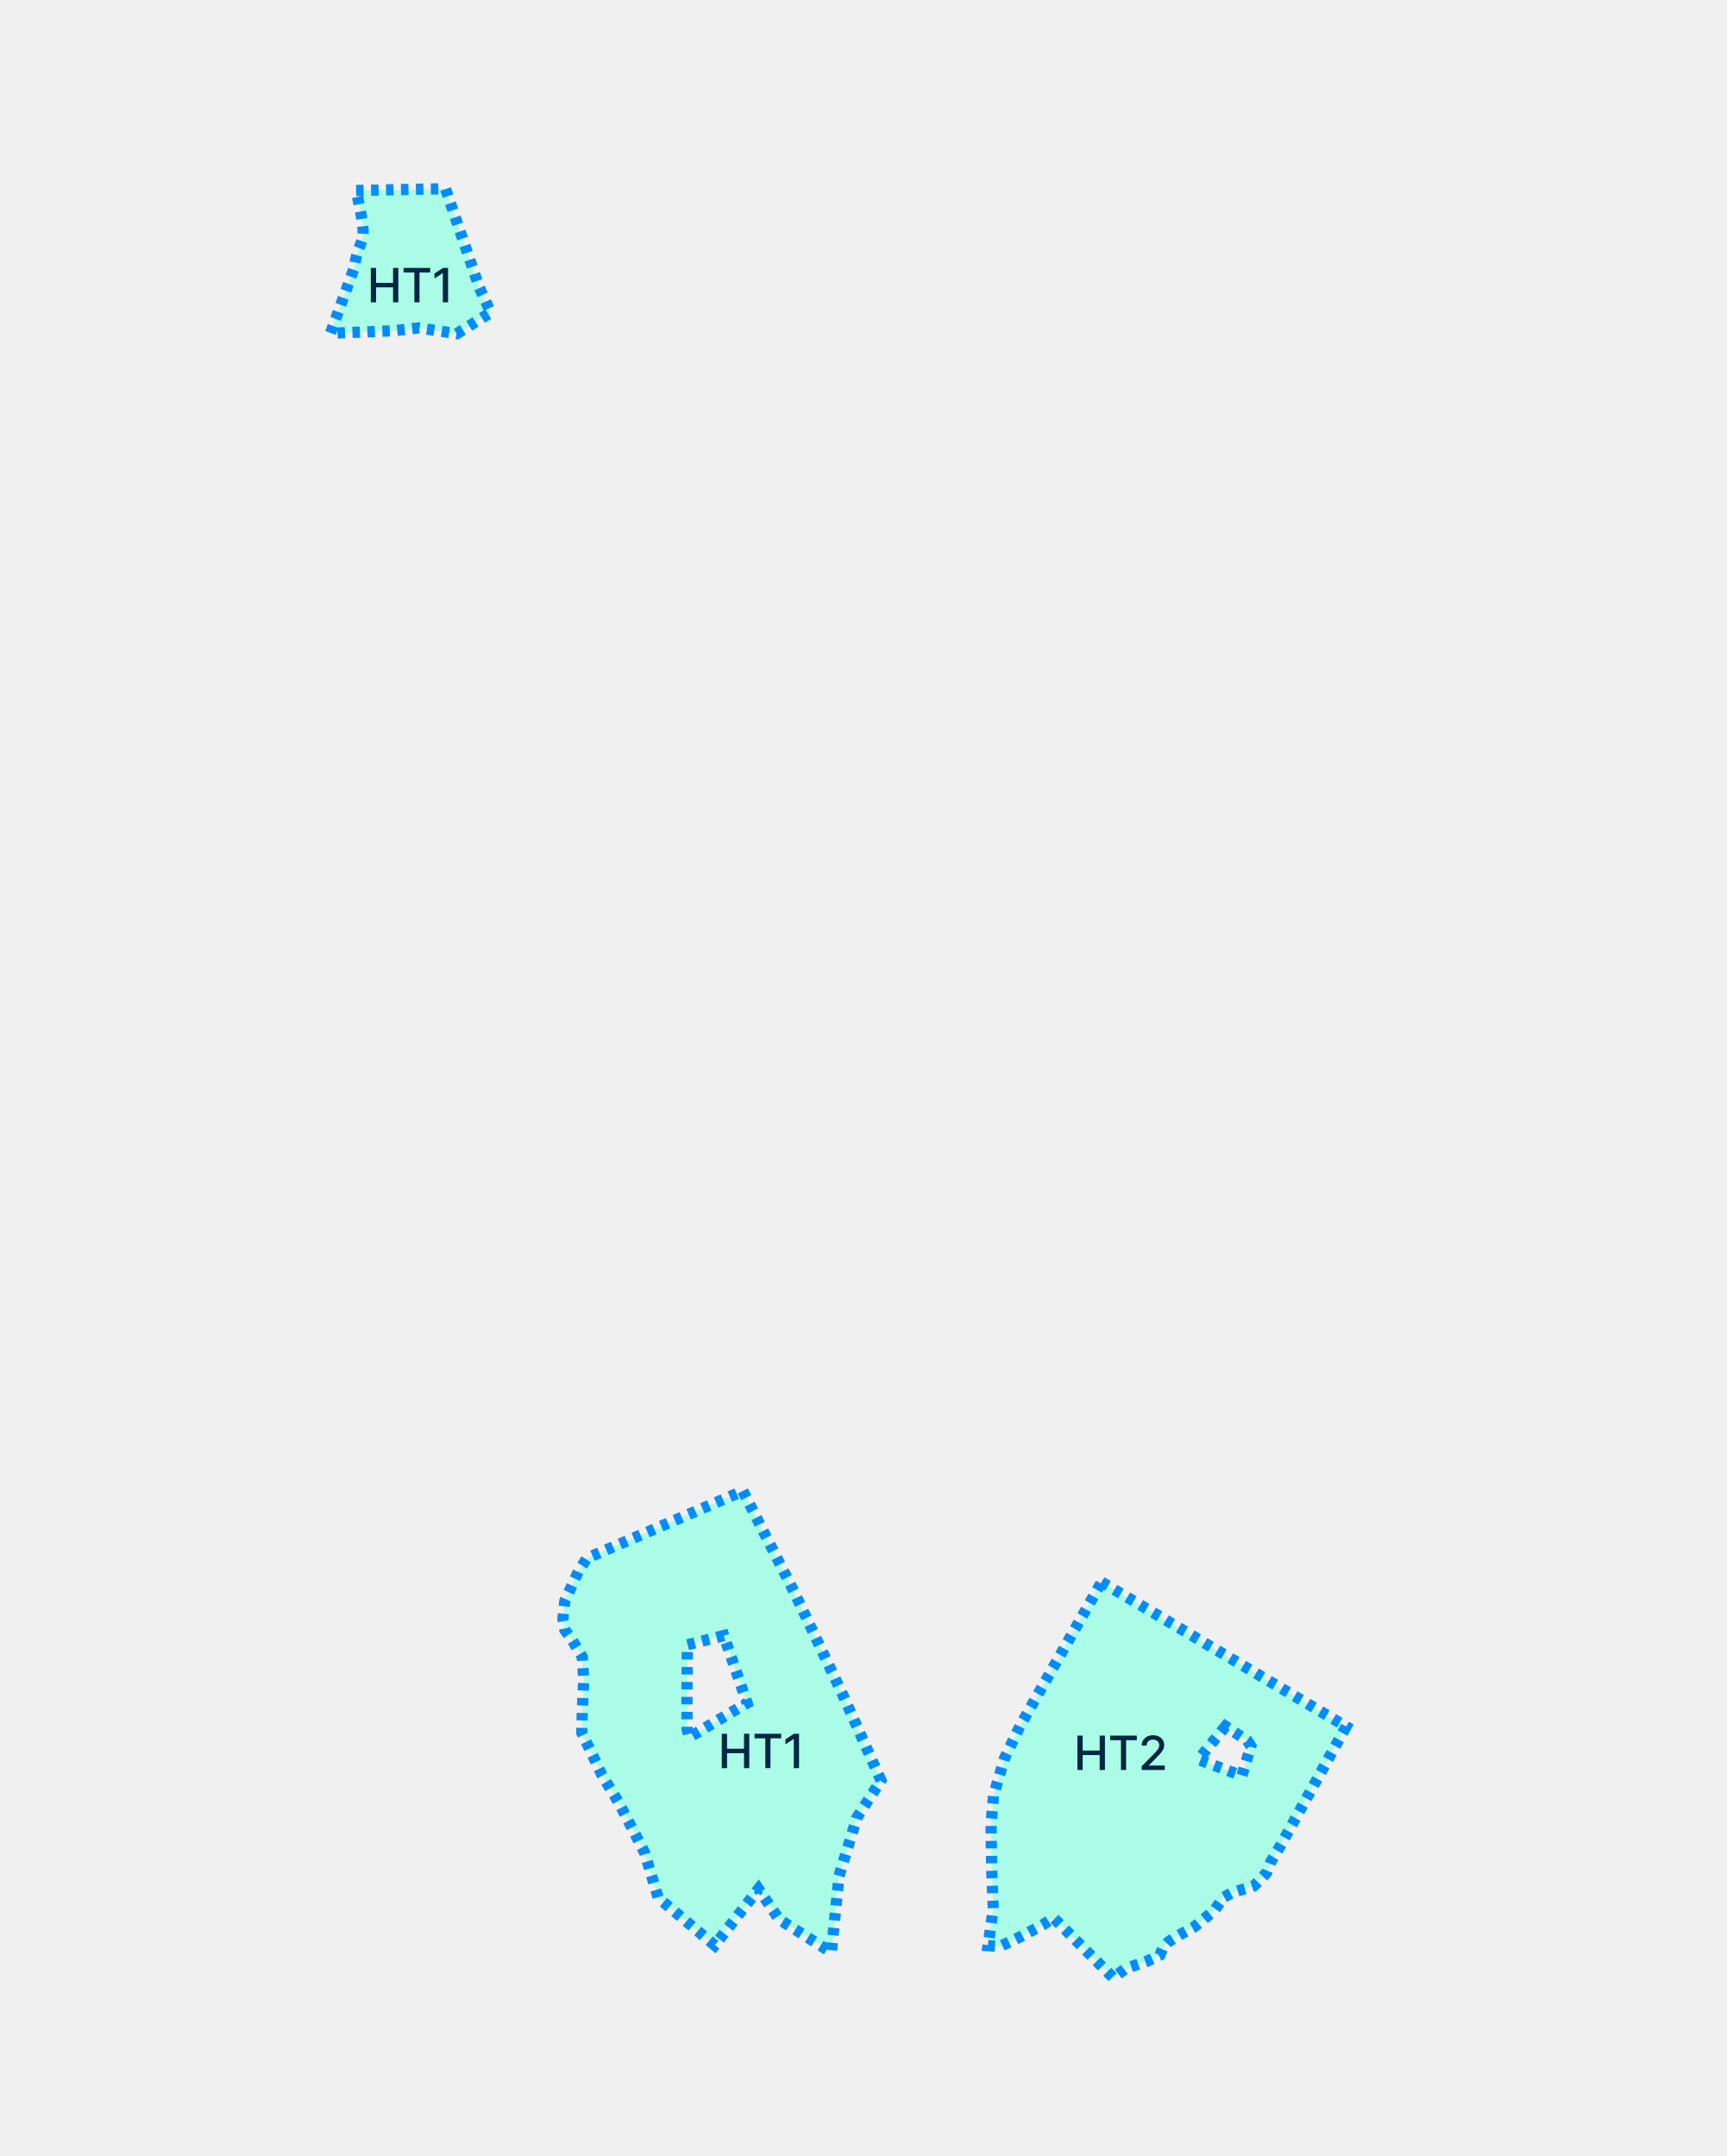
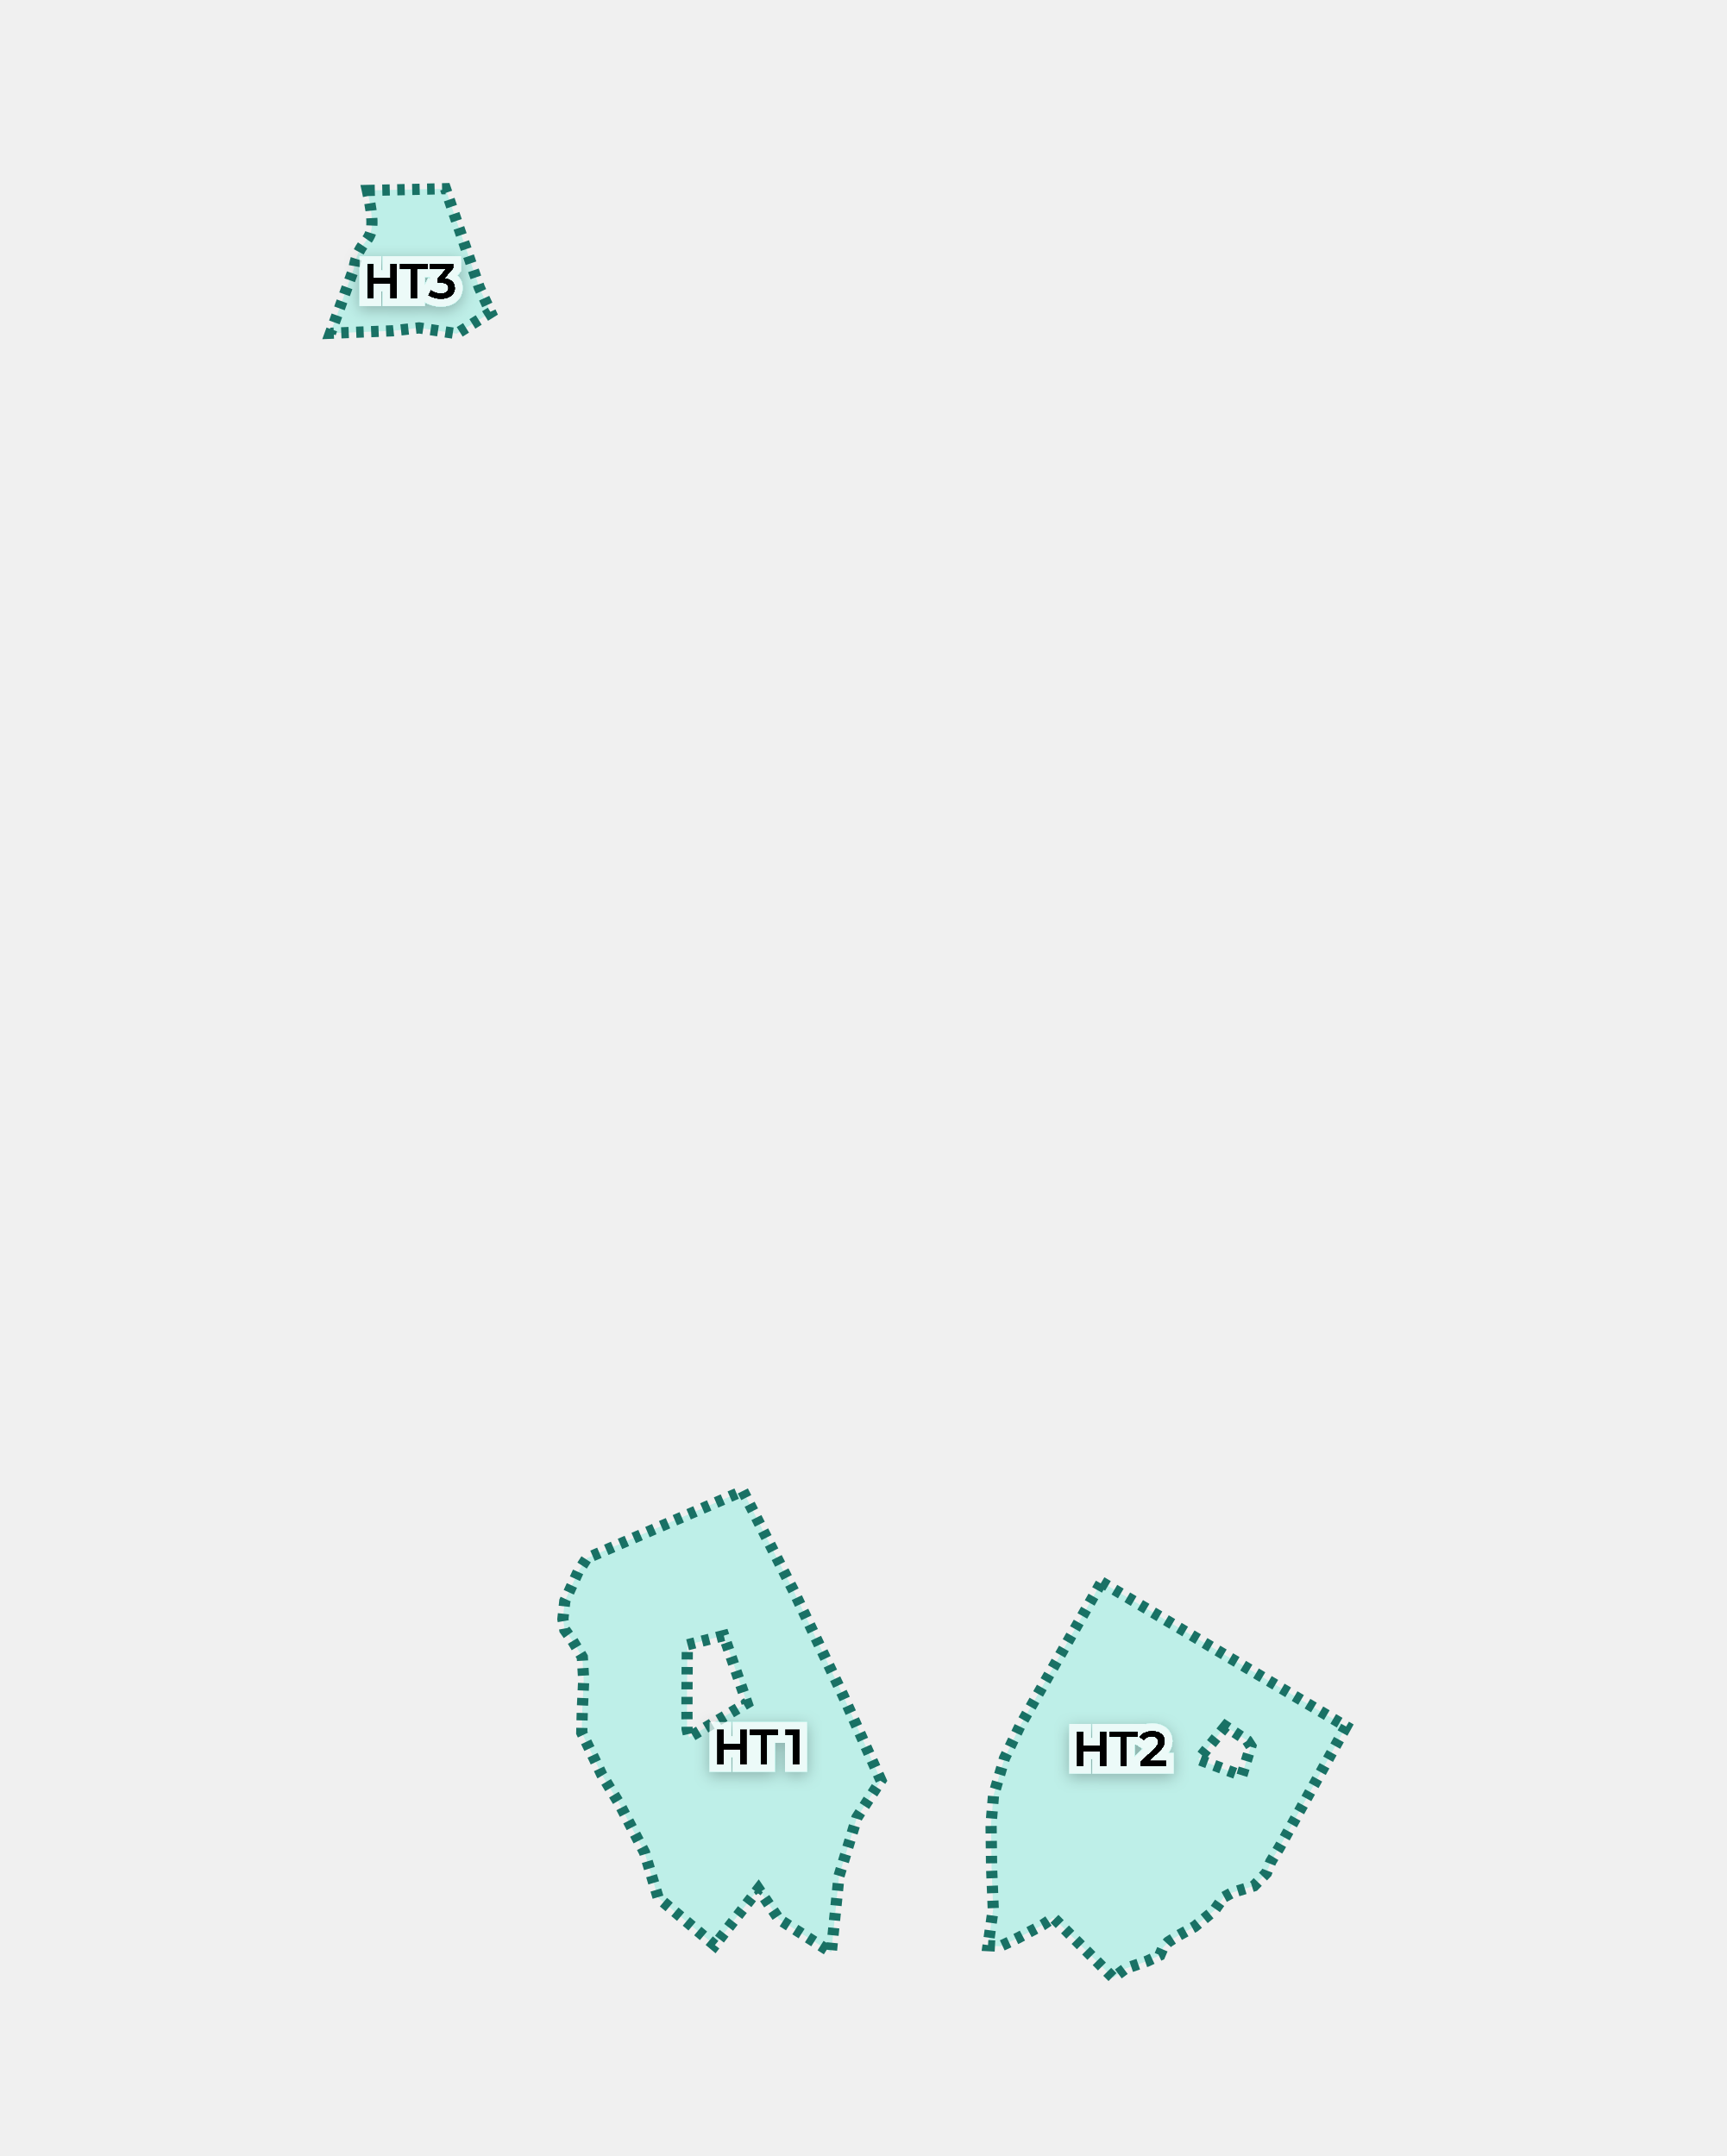
<svg xmlns="http://www.w3.org/2000/svg" width="462" height="577" viewBox="0 0 462 577" fill="none">
-   <path d="M327.888 461.988L320.636 470.869L332.249 475.242L334.667 467.299L333.732 465.848L327.888 461.988ZM294.713 423.406L360.158 462.057L342.383 494.285L340.014 498.225L338.845 501.238L335.5 504.707L329.7 506.495L327.351 507.774L324.895 511.279L319.591 515.627L315.16 518.048L312.539 519.733L311.191 521.204L310.322 523.251L306.823 524.889L301.146 526.825L297.842 529.315L281.837 513.228L278.953 515.169L272.179 518.739L267.632 520.873L264.348 520.701L265.745 510.843L265.307 499.907L265.163 488.145L265.815 480.48L268.747 470.562L272.872 461.958L294.713 423.406Z" fill="#98FFE4" fill-opacity="0.8" stroke="#008CFF" stroke-width="3" stroke-dasharray="2 2" />
-   <path d="M288.268 473.7V464.496H289.672V468.5H294.222V464.496H295.626V473.7H294.222V469.696H289.672V473.7H288.268ZM297.03 465.718V464.496H304.154V465.718H301.294V473.7H299.916V465.718H297.03ZM305.455 473.7V472.686L308.653 469.462C309.654 468.422 310.161 467.837 310.161 467.044C310.161 466.134 309.42 465.549 308.445 465.562C307.431 465.549 306.781 466.199 306.781 467.174H305.455C305.455 465.497 306.729 464.379 308.497 464.392C310.252 464.379 311.487 465.497 311.487 466.992C311.487 468.019 310.993 468.838 309.277 470.528L307.405 472.426V472.504H311.643V473.7H305.455Z" fill="#002742" />
-   <path d="M193.655 437.716L183.894 440.196C183.844 444.726 183.744 458.578 183.824 462.708L184.344 464.968L199.866 455.777L193.655 437.716ZM198.756 399.013L212.437 425.965L225.539 453.687L235.7 476.469L229.259 486.44L224.479 502.061L222.418 522.513L208.407 513.632L202.926 505.511L191.225 520.603L176.093 507.872L172.452 495.761L165.692 482.689L161.001 474.939L157.751 468.078L155.65 463.718C155.7 461.648 155.75 459.578 155.8 457.517L156.171 449.637L155.8 443.476L153.2 439.116L151.12 436.206L150.6 433.305L151.12 428.465L154.7 420.604L157.011 417.014L198.756 399.013Z" fill="#98FFE4" fill-opacity="0.8" stroke="#008CFF" stroke-width="3" stroke-dasharray="2 2" />
-   <path d="M193.114 473.2V463.996H194.518V468H199.068V463.996H200.472V473.2H199.068V469.196H194.518V473.2H193.114ZM201.876 465.218V463.996H209V465.218H206.14V473.2H204.762V465.218H201.876ZM213.784 463.996V473.2H212.38V465.4H212.328L210.144 466.83V465.504L212.432 463.996H213.784Z" fill="#002742" />
-   <path d="M95.285 50.97L119.188 50.5L128.252 76.984L131.3 83.627L122.206 89.3L112.123 87.749L105.038 88.53L88.4 89.19L94.695 71.861C96.414 61.276 98.953 67.619 95.285 50.97Z" fill="#98FFE4" fill-opacity="0.8" stroke="#008CFF" stroke-width="3" stroke-dasharray="2 2" />
-   <path d="M99.214 80.9V71.696H100.618V75.7H105.168V71.696H106.572V80.9H105.168V76.896H100.618V80.9H99.214ZM107.976 72.918V71.696H115.1V72.918H112.24V80.9H110.862V72.918H107.976ZM119.885 71.696V80.9H118.481V73.1H118.429L116.245 74.53V73.204L118.533 71.696H119.885Z" fill="#002742" />
+   <path d="M327.888 461.988L320.636 470.869L332.249 475.242L334.667 467.299L333.732 465.848L327.888 461.988ZM294.713 423.406L360.158 462.057L342.383 494.285L340.014 498.225L338.845 501.238L335.5 504.707L329.7 506.495L327.351 507.774L324.895 511.279L319.591 515.627L315.16 518.048L312.539 519.733L311.191 521.204L310.322 523.251L306.823 524.889L301.146 526.825L297.842 529.315L281.837 513.228L278.953 515.169L272.179 518.739L267.632 520.873L264.348 520.701L265.745 510.843L265.307 499.907L265.163 488.145L265.815 480.48L268.747 470.562L272.872 461.958L294.713 423.406Z" fill="#B5EEE6" fill-opacity="0.85" stroke="#197165" stroke-width="3" stroke-dasharray="2 2" />
+   <g filter="url(#filter0_d_123_1425)">
+     <mask id="path-3-outside-1_123_1425" maskUnits="userSpaceOnUse" x="285.7" y="460.7" width="29" height="14" fill="black">
+       <rect fill="white" x="285.7" y="460.7" width="29" height="14" />
+       <path d="M296.049 472.7H294.262V468.754H289.875V472.7H288.089V463.367H289.875V467.154H294.262V463.367H296.049V472.7ZM296.82 464.914V463.367H304.407V464.914H301.514V472.7H299.727V464.914H296.82ZM312.007 472.7H305.074V471.474L308.741 467.967C309.15 467.576 309.425 467.242 309.567 466.967C309.71 466.682 309.781 466.398 309.781 466.114C309.781 465.705 309.638 465.385 309.354 465.154C309.078 464.922 308.67 464.807 308.127 464.807C307.23 464.807 306.536 465.131 306.047 465.78L304.687 464.874C305.052 464.358 305.545 463.954 306.167 463.66C306.79 463.367 307.501 463.22 308.301 463.22C308.976 463.22 309.567 463.331 310.074 463.554C310.581 463.767 310.972 464.078 311.247 464.487C311.532 464.896 311.674 465.376 311.674 465.927C311.674 466.425 311.567 466.896 311.354 467.34C311.141 467.785 310.732 468.291 310.127 468.86L307.727 471.154H312.007V472.7Z" />
+     </mask>
+     <path d="M296.049 472.7H294.262V468.754H289.875V472.7H288.089V463.367H289.875V467.154H294.262V463.367H296.049V472.7ZM296.82 464.914V463.367H304.407V464.914H301.514V472.7H299.727V464.914H296.82ZM312.007 472.7H305.074V471.474L308.741 467.967C309.15 467.576 309.425 467.242 309.567 466.967C309.71 466.682 309.781 466.398 309.781 466.114C309.781 465.705 309.638 465.385 309.354 465.154C309.078 464.922 308.67 464.807 308.127 464.807C307.23 464.807 306.536 465.131 306.047 465.78L304.687 464.874C305.052 464.358 305.545 463.954 306.167 463.66C306.79 463.367 307.501 463.22 308.301 463.22C308.976 463.22 309.567 463.331 310.074 463.554C310.581 463.767 310.972 464.078 311.247 464.487C311.532 464.896 311.674 465.376 311.674 465.927C311.674 466.425 311.567 466.896 311.354 467.34C311.141 467.785 310.732 468.291 310.127 468.86L307.727 471.154H312.007V472.7Z" fill="black" shape-rendering="crispEdges" />
+     <path d="M296.049 472.7V474.7H298.049V472.7H296.049ZM294.262 472.7H292.262V474.7H294.262V472.7ZM294.262 468.754H296.262V466.754H294.262V468.754ZM289.875 468.754V466.754H287.875V468.754H289.875ZM289.875 472.7V474.7H291.875V472.7H289.875ZM288.089 472.7H286.089V474.7H288.089V472.7ZM288.089 463.367V461.367H286.089V463.367H288.089ZM289.875 463.367H291.875V461.367H289.875V463.367ZM289.875 467.154H287.875V469.154H289.875V467.154ZM294.262 467.154V469.154H296.262V467.154H294.262ZM294.262 463.367V461.367H292.262V463.367H294.262ZM296.049 463.367H298.049V461.367H296.049V463.367ZM296.049 472.7V470.7H294.262V472.7V474.7H296.049V472.7ZM294.262 472.7H296.262V468.754H294.262H292.262V472.7H294.262ZM294.262 468.754V466.754H289.875V468.754V470.754H294.262V468.754ZM289.875 468.754H287.875V472.7H289.875H291.875V468.754H289.875ZM289.875 472.7V470.7H288.089V472.7V474.7H289.875V472.7ZM288.089 472.7H290.089V463.367H288.089H286.089V472.7H288.089ZM288.089 463.367V465.367H289.875V463.367V461.367H288.089V463.367ZM289.875 463.367H287.875V467.154H289.875H291.875V463.367H289.875ZM289.875 467.154V469.154H294.262V467.154V465.154H289.875V467.154ZM294.262 467.154H296.262V463.367H294.262H292.262V467.154H294.262ZM294.262 463.367V465.367H296.049V463.367V461.367H294.262V463.367ZM296.049 463.367H294.049V472.7H296.049H298.049V463.367H296.049ZM296.82 464.914H294.82V466.914H296.82V464.914ZM296.82 463.367V461.367H294.82V463.367H296.82ZM304.407 463.367H306.407V461.367H304.407V463.367ZM304.407 464.914V466.914H306.407V464.914H304.407ZM301.514 464.914V462.914H299.514V464.914H301.514ZM301.514 472.7V474.7H303.514V472.7H301.514ZM299.727 472.7H297.727V474.7H299.727V472.7ZM299.727 464.914H301.727V462.914H299.727V464.914ZM296.82 464.914H298.82V463.367H296.82H294.82V464.914H296.82ZM296.82 463.367V465.367H304.407V463.367V461.367H296.82V463.367ZM304.407 463.367H302.407V464.914H304.407H306.407V463.367H304.407ZM304.407 464.914V462.914H301.514V464.914V466.914H304.407V464.914ZM301.514 464.914H299.514V472.7H301.514H303.514V464.914H301.514ZM301.514 472.7V470.7H299.727V472.7V474.7H301.514V472.7ZM299.727 472.7H301.727V464.914H299.727H297.727V472.7H299.727ZM299.727 464.914V462.914H296.82V464.914V466.914H299.727V464.914ZM312.007 472.7V474.7H314.007V472.7H312.007ZM305.074 472.7H303.074V474.7H305.074V472.7ZM305.074 471.474L303.692 470.028L303.074 470.619V471.474H305.074ZM308.741 467.967L310.123 469.412L310.123 469.412L308.741 467.967ZM309.567 466.967L311.345 467.884L311.35 467.873L311.356 467.861L309.567 466.967ZM309.354 465.154L308.069 466.686L308.081 466.696L308.093 466.706L309.354 465.154ZM306.047 465.78L304.938 467.444L306.509 468.491L307.645 466.984L306.047 465.78ZM304.687 464.874L303.054 463.719L301.868 465.397L303.578 466.538L304.687 464.874ZM306.167 463.66L307.02 465.469L307.02 465.469L306.167 463.66ZM310.074 463.554L309.271 465.385L309.284 465.391L309.298 465.397L310.074 463.554ZM311.247 464.487L309.589 465.605L309.597 465.617L309.606 465.629L311.247 464.487ZM311.354 467.34L309.551 466.475L309.551 466.475L311.354 467.34ZM310.127 468.86L308.757 467.404L308.751 467.409L308.746 467.414L310.127 468.86ZM307.727 471.154L306.346 469.708L302.739 473.154H307.727V471.154ZM312.007 471.154H314.007V469.154H312.007V471.154ZM312.007 472.7V470.7H305.074V472.7V474.7H312.007V472.7ZM305.074 472.7H307.074V471.474H305.074H303.074V472.7H305.074ZM305.074 471.474L306.456 472.919L310.123 469.412L308.741 467.967L307.358 466.521L303.692 470.028L305.074 471.474ZM308.741 467.967L310.123 469.412C310.583 468.972 311.049 468.456 311.345 467.884L309.567 466.967L307.79 466.05C307.805 466.021 307.792 466.053 307.713 466.149C307.637 466.241 307.522 466.364 307.358 466.522L308.741 467.967ZM309.567 466.967L311.356 467.861C311.621 467.332 311.781 466.744 311.781 466.114H309.781H307.781C307.781 466.101 307.781 466.089 307.783 466.079C307.784 466.068 307.786 466.06 307.787 466.055C307.79 466.044 307.79 466.05 307.778 466.072L309.567 466.967ZM309.781 466.114H311.781C311.781 465.181 311.425 464.259 310.615 463.601L309.354 465.154L308.093 466.706C308.002 466.632 307.909 466.52 307.846 466.379C307.786 466.244 307.781 466.142 307.781 466.114H309.781ZM309.354 465.154L310.639 463.621C309.86 462.968 308.91 462.807 308.127 462.807V464.807V466.807C308.193 466.807 308.239 466.81 308.268 466.814C308.297 466.817 308.305 466.821 308.297 466.818C308.278 466.813 308.183 466.782 308.069 466.686L309.354 465.154ZM308.127 464.807V462.807C306.678 462.807 305.36 463.369 304.45 464.577L306.047 465.78L307.645 466.984C307.712 466.894 307.782 466.807 308.127 466.807V464.807ZM306.047 465.78L307.157 464.116L305.797 463.209L304.687 464.874L303.578 466.538L304.938 467.444L306.047 465.78ZM304.687 464.874L306.321 466.028C306.468 465.819 306.681 465.629 307.02 465.469L306.167 463.66L305.315 461.851C304.409 462.278 303.635 462.897 303.054 463.719L304.687 464.874ZM306.167 463.66L307.02 465.469C307.336 465.321 307.748 465.22 308.301 465.22V463.22V461.22C307.254 461.22 306.244 461.413 305.315 461.851L306.167 463.66ZM308.301 463.22V465.22C308.759 465.22 309.067 465.296 309.271 465.385L310.074 463.554L310.877 461.722C310.068 461.367 309.193 461.22 308.301 461.22V463.22ZM310.074 463.554L309.298 465.397C309.489 465.477 309.555 465.555 309.589 465.605L311.247 464.487L312.906 463.369C312.388 462.601 311.673 462.057 310.85 461.71L310.074 463.554ZM311.247 464.487L309.606 465.629C309.632 465.667 309.674 465.739 309.674 465.927H311.674H313.674C313.674 465.013 313.431 464.124 312.889 463.345L311.247 464.487ZM311.674 465.927H309.674C309.674 466.128 309.633 466.303 309.551 466.475L311.354 467.34L313.157 468.206C313.501 467.488 313.674 466.721 313.674 465.927H311.674ZM311.354 467.34L309.551 466.475C309.493 466.596 309.287 466.904 308.757 467.404L310.127 468.86L311.498 470.317C312.176 469.678 312.789 468.973 313.157 468.206L311.354 467.34ZM310.127 468.86L308.746 467.414L306.346 469.708L307.727 471.154L309.109 472.6L311.509 470.306L310.127 468.86ZM307.727 471.154V473.154H312.007V471.154V469.154H307.727V471.154ZM312.007 471.154H310.007V472.7H312.007H314.007V471.154H312.007Z" fill="white" fill-opacity="0.7" mask="url(#path-3-outside-1_123_1425)" />
+   </g>
+   <path d="M193.655 437.716L183.894 440.196C183.844 444.726 183.744 458.578 183.824 462.708L184.344 464.968L199.866 455.777L193.655 437.716ZM198.756 399.013L212.437 425.965L225.539 453.687L235.7 476.469L229.259 486.44L224.479 502.061L222.418 522.513L208.407 513.632L202.926 505.511L191.225 520.603L176.093 507.872L172.452 495.761L165.692 482.689L161.001 474.939L157.751 468.078L155.65 463.718C155.7 461.648 155.75 459.578 155.8 457.517L156.171 449.637L155.8 443.476L153.2 439.116L151.12 436.206L150.6 433.305L151.12 428.465L154.7 420.604L157.011 417.014L198.756 399.013Z" fill="#B5EEE6" fill-opacity="0.85" stroke="#197165" stroke-width="3" stroke-dasharray="2 2" />
+   <g filter="url(#filter1_d_123_1425)">
+     <mask id="path-6-outside-2_123_1425" maskUnits="userSpaceOnUse" x="189.6" y="460.2" width="27" height="14" fill="black">
+       <rect fill="white" x="189.6" y="460.2" width="27" height="14" />
+       <path d="M199.808 472.2H198.021V468.254H193.635V472.2H191.848V462.867H193.635V466.654H198.021V462.867H199.808V472.2ZM200.58 464.414V462.867H208.166V464.414H205.273V472.2H203.486V464.414H200.58ZM213.915 472.2H212.035V464.387H210.088V462.867H213.915V472.2Z" />
+     </mask>
+     <path d="M199.808 472.2H198.021V468.254H193.635V472.2H191.848V462.867H193.635V466.654H198.021V462.867H199.808V472.2ZM200.58 464.414V462.867H208.166V464.414H205.273V472.2H203.486V464.414H200.58ZM213.915 472.2H212.035V464.387H210.088V462.867H213.915V472.2Z" fill="black" shape-rendering="crispEdges" />
+     <path d="M199.808 472.2V474.2H201.808V472.2H199.808ZM198.021 472.2H196.021V474.2H198.021V472.2ZM198.021 468.254H200.021V466.254H198.021V468.254ZM193.635 468.254V466.254H191.635V468.254H193.635ZM193.635 472.2V474.2H195.635V472.2H193.635ZM191.848 472.2H189.848V474.2H191.848V472.2ZM191.848 462.867V460.867H189.848V462.867H191.848ZM193.635 462.867H195.635V460.867H193.635V462.867ZM193.635 466.654H191.635V468.654H193.635V466.654ZM198.021 466.654V468.654H200.021V466.654H198.021ZM198.021 462.867V460.867H196.021V462.867H198.021ZM199.808 462.867H201.808V460.867H199.808V462.867ZM199.808 472.2V470.2H198.021V472.2V474.2H199.808V472.2ZM198.021 472.2H200.021V468.254H198.021H196.021V472.2H198.021ZM198.021 468.254V466.254H193.635V468.254V470.254H198.021V468.254ZM193.635 468.254H191.635V472.2H193.635H195.635V468.254H193.635ZM193.635 472.2V470.2H191.848V472.2V474.2H193.635V472.2ZM191.848 472.2H193.848V462.867H191.848H189.848V472.2H191.848ZM191.848 462.867V464.867H193.635V462.867V460.867H191.848V462.867ZM193.635 462.867H191.635V466.654H193.635H195.635V462.867H193.635ZM193.635 466.654V468.654H198.021V466.654V464.654H193.635V466.654ZM198.021 466.654H200.021V462.867H198.021H196.021V466.654H198.021ZM198.021 462.867V464.867H199.808V462.867V460.867H198.021V462.867ZM199.808 462.867H197.808V472.2H199.808H201.808V462.867H199.808ZM200.58 464.414H198.58V466.414H200.58V464.414ZM200.58 462.867V460.867H198.58V462.867H200.58ZM208.166 462.867H210.166V460.867H208.166V462.867ZM208.166 464.414V466.414H210.166V464.414H208.166ZM205.273 464.414V462.414H203.273V464.414H205.273ZM205.273 472.2V474.2H207.273V472.2H205.273ZM203.486 472.2H201.486V474.2H203.486V472.2ZM203.486 464.414H205.486V462.414H203.486V464.414ZM200.58 464.414H202.58V462.867H200.58H198.58V464.414H200.58ZM200.58 462.867V464.867H208.166V462.867V460.867H200.58V462.867ZM208.166 462.867H206.166V464.414H208.166H210.166V462.867H208.166ZM208.166 464.414V462.414H205.273V464.414V466.414H208.166V464.414ZM205.273 464.414H203.273V472.2H205.273H207.273V464.414H205.273ZM205.273 472.2V470.2H203.486V472.2V474.2H205.273V472.2ZM203.486 472.2H205.486V464.414H203.486H201.486V472.2H203.486ZM203.486 464.414V462.414H200.58V464.414V466.414H203.486V464.414ZM213.915 472.2V474.2H215.915V472.2H213.915ZM212.035 472.2H210.035V474.2H212.035V472.2ZM212.035 464.387H214.035V462.387H212.035V464.387ZM210.088 464.387H208.088V466.387H210.088V464.387ZM210.088 462.867V460.867H208.088V462.867H210.088ZM213.915 462.867H215.915V460.867H213.915V462.867ZM213.915 472.2V470.2H212.035V472.2V474.2H213.915V472.2ZM212.035 472.2H214.035V464.387H212.035H210.035V472.2H212.035ZM212.035 464.387V462.387H210.088V464.387V466.387H212.035V464.387ZM210.088 464.387H212.088V462.867H210.088H208.088V464.387H210.088ZM210.088 462.867V464.867H213.915V462.867V460.867H210.088V462.867ZM213.915 462.867H211.915V472.2H213.915H215.915V462.867H213.915Z" fill="white" fill-opacity="0.7" mask="url(#path-6-outside-2_123_1425)" />
+   </g>
+   <path d="M98.285 50.97L119.188 50.5L128.252 76.984L131.3 83.627L122.206 89.3L112.123 87.749L105.038 88.53L88.4 89.19L94.695 71.861C96.414 61.276 101.953 67.619 98.285 50.97Z" fill="#B5EEE6" fill-opacity="0.85" stroke="#197165" stroke-width="3" stroke-dasharray="2 2" />
+   <g filter="url(#filter2_d_123_1425)">
+     <mask id="path-9-outside-3_123_1425" maskUnits="userSpaceOnUse" x="95.7" y="67.9" width="29" height="15" fill="black">
+       <rect fill="white" x="95.7" y="67.9" width="29" height="15" />
+       <path d="M106.178 79.9H104.391V75.953H100.004V79.9H98.218V70.567H100.004V74.353H104.391V70.567H106.178V79.9ZM106.949 72.113V70.567H114.536V72.113H111.643V79.9H109.856V72.113H106.949ZM119.118 74.42C119.981 74.527 120.638 74.82 121.092 75.3C121.545 75.771 121.772 76.367 121.772 77.087C121.772 77.629 121.63 78.127 121.345 78.58C121.07 79.024 120.647 79.38 120.078 79.647C119.518 79.913 118.83 80.047 118.012 80.047C117.354 80.047 116.71 79.953 116.078 79.767C115.456 79.58 114.932 79.322 114.505 78.993L115.252 77.553C115.59 77.838 115.998 78.06 116.478 78.22C116.958 78.371 117.456 78.447 117.972 78.447C118.567 78.447 119.034 78.327 119.372 78.087C119.71 77.847 119.878 77.513 119.878 77.087C119.878 76.669 119.718 76.344 119.398 76.113C119.087 75.882 118.603 75.767 117.945 75.767H117.038V74.513L119.118 72.087H114.945V70.567H121.358V71.793L119.118 74.42Z" />
+     </mask>
+     <path d="M106.178 79.9H104.391V75.953H100.004V79.9H98.218V70.567H100.004V74.353H104.391V70.567H106.178V79.9ZM106.949 72.113V70.567H114.536V72.113H111.643V79.9H109.856V72.113H106.949ZM119.118 74.42C119.981 74.527 120.638 74.82 121.092 75.3C121.545 75.771 121.772 76.367 121.772 77.087C121.772 77.629 121.63 78.127 121.345 78.58C121.07 79.024 120.647 79.38 120.078 79.647C119.518 79.913 118.83 80.047 118.012 80.047C117.354 80.047 116.71 79.953 116.078 79.767C115.456 79.58 114.932 79.322 114.505 78.993L115.252 77.553C115.59 77.838 115.998 78.06 116.478 78.22C116.958 78.371 117.456 78.447 117.972 78.447C118.567 78.447 119.034 78.327 119.372 78.087C119.71 77.847 119.878 77.513 119.878 77.087C119.878 76.669 119.718 76.344 119.398 76.113C119.087 75.882 118.603 75.767 117.945 75.767H117.038V74.513L119.118 72.087H114.945V70.567H121.358V71.793L119.118 74.42Z" fill="black" shape-rendering="crispEdges" />
+     <path d="M106.178 79.9V81.9H108.178V79.9H106.178ZM104.391 79.9H102.391V81.9H104.391V79.9ZM104.391 75.953H106.391V73.953H104.391V75.953ZM100.004 75.953V73.953H98.004V75.953H100.004ZM100.004 79.9V81.9H102.004V79.9H100.004ZM98.218 79.9H96.218V81.9H98.218V79.9ZM98.218 70.567V68.567H96.218V70.567H98.218ZM100.004 70.567H102.004V68.567H100.004V70.567ZM100.004 74.353H98.004V76.353H100.004V74.353ZM104.391 74.353V76.353H106.391V74.353H104.391ZM104.391 70.567V68.567H102.391V70.567H104.391ZM106.178 70.567H108.178V68.567H106.178V70.567ZM106.178 79.9V77.9H104.391V79.9V81.9H106.178V79.9ZM104.391 79.9H106.391V75.953H104.391H102.391V79.9H104.391ZM104.391 75.953V73.953H100.004V75.953V77.953H104.391V75.953ZM100.004 75.953H98.004V79.9H100.004H102.004V75.953H100.004ZM100.004 79.9V77.9H98.218V79.9V81.9H100.004V79.9ZM98.218 79.9H100.218V70.567H98.218H96.218V79.9H98.218ZM98.218 70.567V72.567H100.004V70.567V68.567H98.218V70.567ZM100.004 70.567H98.004V74.353H100.004H102.004V70.567H100.004ZM100.004 74.353V76.353H104.391V74.353V72.353H100.004V74.353ZM104.391 74.353H106.391V70.567H104.391H102.391V74.353H104.391ZM104.391 70.567V72.567H106.178V70.567V68.567H104.391V70.567ZM106.178 70.567H104.178V79.9H106.178H108.178V70.567H106.178ZM106.949 72.113H104.949V74.113H106.949V72.113ZM106.949 70.567V68.567H104.949V70.567H106.949ZM114.536 70.567H116.536V68.567H114.536V70.567ZM114.536 72.113V74.113H116.536V72.113H114.536ZM111.643 72.113V70.113H109.643V72.113H111.643ZM111.643 79.9V81.9H113.643V79.9H111.643ZM109.856 79.9H107.856V81.9H109.856V79.9ZM109.856 72.113H111.856V70.113H109.856V72.113ZM106.949 72.113H108.949V70.567H106.949H104.949V72.113H106.949ZM106.949 70.567V72.567H114.536V70.567V68.567H106.949V70.567ZM114.536 70.567H112.536V72.113H114.536H116.536V70.567H114.536ZM114.536 72.113V70.113H111.643V72.113V74.113H114.536V72.113ZM111.643 72.113H109.643V79.9H111.643H113.643V72.113H111.643ZM111.643 79.9V77.9H109.856V79.9V81.9H111.643V79.9ZM109.856 79.9H111.856V72.113H109.856H107.856V79.9H109.856ZM109.856 72.113V70.113H106.949V72.113V74.113H109.856V72.113ZM119.118 74.42L117.597 73.122L115.186 75.949L118.873 76.405L119.118 74.42ZM121.092 75.3L119.638 76.673L119.644 76.68L119.651 76.687L121.092 75.3ZM121.345 78.58L119.651 77.517L119.645 77.526L121.345 78.58ZM120.078 79.647L119.23 77.836L119.219 77.841L120.078 79.647ZM116.078 79.767L115.504 81.682L115.511 81.684L116.078 79.767ZM114.505 78.993L112.73 78.073L111.96 79.557L113.284 80.577L114.505 78.993ZM115.252 77.553L116.54 76.023L114.627 74.413L113.476 76.633L115.252 77.553ZM116.478 78.22L115.846 80.117L115.862 80.123L115.878 80.128L116.478 78.22ZM119.372 78.087L120.53 79.717V79.717L119.372 78.087ZM119.398 76.113L118.206 77.719L118.217 77.727L118.227 77.735L119.398 76.113ZM117.038 75.767H115.038V77.767H117.038V75.767ZM117.038 74.513L115.52 73.212L115.038 73.773V74.513H117.038ZM119.118 72.087L120.637 73.388L123.467 70.087H119.118V72.087ZM114.945 72.087H112.945V74.087H114.945V72.087ZM114.945 70.567V68.567H112.945V70.567H114.945ZM121.358 70.567H123.358V68.567H121.358V70.567ZM121.358 71.793L122.88 73.091L123.358 72.53V71.793H121.358ZM119.118 74.42L118.873 76.405C119.421 76.472 119.593 76.626 119.638 76.673L121.092 75.3L122.546 73.927C121.684 73.014 120.541 72.581 119.364 72.435L119.118 74.42ZM121.092 75.3L119.651 76.687C119.708 76.746 119.772 76.826 119.772 77.087H121.772H123.772C123.772 75.907 123.383 74.796 122.533 73.913L121.092 75.3ZM121.772 77.087H119.772C119.772 77.258 119.733 77.386 119.651 77.517L121.345 78.58L123.039 79.643C123.526 78.867 123.772 78 123.772 77.087H121.772ZM121.345 78.58L119.645 77.526C119.612 77.58 119.519 77.7 119.23 77.836L120.078 79.647L120.927 81.457C121.776 81.06 122.527 80.469 123.045 79.634L121.345 78.58ZM120.078 79.647L119.219 77.841C118.998 77.946 118.623 78.047 118.012 78.047V80.047V82.047C119.036 82.047 120.038 81.881 120.938 81.452L120.078 79.647ZM118.012 80.047V78.047C117.546 78.047 117.093 77.981 116.646 77.849L116.078 79.767L115.511 81.684C116.326 81.925 117.162 82.047 118.012 82.047V80.047ZM116.078 79.767L116.653 77.851C116.218 77.72 115.924 77.562 115.726 77.409L114.505 78.993L113.284 80.577C113.939 81.082 114.694 81.439 115.504 81.682L116.078 79.767ZM114.505 78.993L116.281 79.914L117.027 78.474L115.252 77.553L113.476 76.633L112.73 78.073L114.505 78.993ZM115.252 77.553L113.964 79.083C114.521 79.552 115.161 79.889 115.846 80.117L116.478 78.22L117.111 76.323C116.836 76.231 116.658 76.123 116.54 76.023L115.252 77.553ZM116.478 78.22L115.878 80.128C116.557 80.341 117.258 80.447 117.972 80.447V78.447V76.447C117.655 76.447 117.36 76.401 117.079 76.312L116.478 78.22ZM117.972 78.447V80.447C118.808 80.447 119.735 80.282 120.53 79.717L119.372 78.087L118.213 76.456C118.274 76.413 118.305 76.411 118.27 76.42C118.233 76.429 118.139 76.447 117.972 76.447V78.447ZM119.372 78.087L120.53 79.717C121.414 79.089 121.878 78.138 121.878 77.087H119.878H117.878C117.878 77.031 117.891 76.903 117.968 76.753C118.045 76.6 118.147 76.503 118.213 76.456L119.372 78.087ZM119.878 77.087H121.878C121.878 76.071 121.445 75.124 120.569 74.492L119.398 76.113L118.227 77.735C118.148 77.677 118.042 77.571 117.965 77.415C117.889 77.262 117.878 77.137 117.878 77.087H119.878ZM119.398 76.113L120.591 74.508C119.768 73.896 118.762 73.767 117.945 73.767V75.767V77.767C118.164 77.767 118.287 77.787 118.338 77.799C118.389 77.811 118.32 77.804 118.206 77.719L119.398 76.113ZM117.945 75.767V73.767H117.038V75.767V77.767H117.945V75.767ZM117.038 75.767H119.038V74.513H117.038H115.038V75.767H117.038ZM117.038 74.513L118.557 75.815L120.637 73.388L119.118 72.087L117.6 70.785L115.52 73.212L117.038 74.513ZM119.118 72.087V70.087H114.945V72.087V74.087H119.118V72.087ZM114.945 72.087H116.945V70.567H114.945H112.945V72.087H114.945ZM114.945 70.567V72.567H121.358V70.567V68.567H114.945V70.567ZM121.358 70.567H119.358V71.793H121.358H123.358V70.567H121.358ZM121.358 71.793L119.837 70.496L117.597 73.122L119.118 74.42L120.64 75.718L122.88 73.091L121.358 71.793Z" fill="white" fill-opacity="0.7" mask="url(#path-9-outside-3_123_1425)" />
+   </g>
  <defs>
- </defs>
+     <filter id="filter0_d_123_1425" x="282.089" y="458.22" width="35.919" height="21.48" filterUnits="userSpaceOnUse" color-interpolation-filters="sRGB">
+       <feFlood flood-opacity="0" result="BackgroundImageFix" />
+       <feColorMatrix in="SourceAlpha" type="matrix" values="0 0 0 0 0 0 0 0 0 0 0 0 0 0 0 0 0 0 127 0" result="hardAlpha" />
+       <feOffset dy="1" />
+       <feGaussianBlur stdDeviation="2" />
+       <feComposite in2="hardAlpha" operator="out" />
+       <feColorMatrix type="matrix" values="0 0 0 0 0 0 0 0 0 0 0 0 0 0 0 0 0 0 0.25 0" />
+       <feBlend mode="normal" in2="BackgroundImageFix" result="effect1_dropShadow_123_1425" />
+       <feBlend mode="normal" in="SourceGraphic" in2="effect1_dropShadow_123_1425" result="shape" />
+     </filter>
+     <filter id="filter1_d_123_1425" x="185.848" y="457.867" width="34.067" height="21.333" filterUnits="userSpaceOnUse" color-interpolation-filters="sRGB">
+       <feFlood flood-opacity="0" result="BackgroundImageFix" />
+       <feColorMatrix in="SourceAlpha" type="matrix" values="0 0 0 0 0 0 0 0 0 0 0 0 0 0 0 0 0 0 127 0" result="hardAlpha" />
+       <feOffset dy="1" />
+       <feGaussianBlur stdDeviation="2" />
+       <feComposite in2="hardAlpha" operator="out" />
+       <feColorMatrix type="matrix" values="0 0 0 0 0 0 0 0 0 0 0 0 0 0 0 0 0 0 0.25 0" />
+       <feBlend mode="normal" in2="BackgroundImageFix" result="effect1_dropShadow_123_1425" />
+       <feBlend mode="normal" in="SourceGraphic" in2="effect1_dropShadow_123_1425" result="shape" />
+     </filter>
+     <filter id="filter2_d_123_1425" x="92.218" y="65.567" width="35.554" height="21.48" filterUnits="userSpaceOnUse" color-interpolation-filters="sRGB">
+       <feFlood flood-opacity="0" result="BackgroundImageFix" />
+       <feColorMatrix in="SourceAlpha" type="matrix" values="0 0 0 0 0 0 0 0 0 0 0 0 0 0 0 0 0 0 127 0" result="hardAlpha" />
+       <feOffset dy="1" />
+       <feGaussianBlur stdDeviation="2" />
+       <feComposite in2="hardAlpha" operator="out" />
+       <feColorMatrix type="matrix" values="0 0 0 0 0 0 0 0 0 0 0 0 0 0 0 0 0 0 0.25 0" />
+       <feBlend mode="normal" in2="BackgroundImageFix" result="effect1_dropShadow_123_1425" />
+       <feBlend mode="normal" in="SourceGraphic" in2="effect1_dropShadow_123_1425" result="shape" />
+     </filter>
+   </defs>
</svg>
